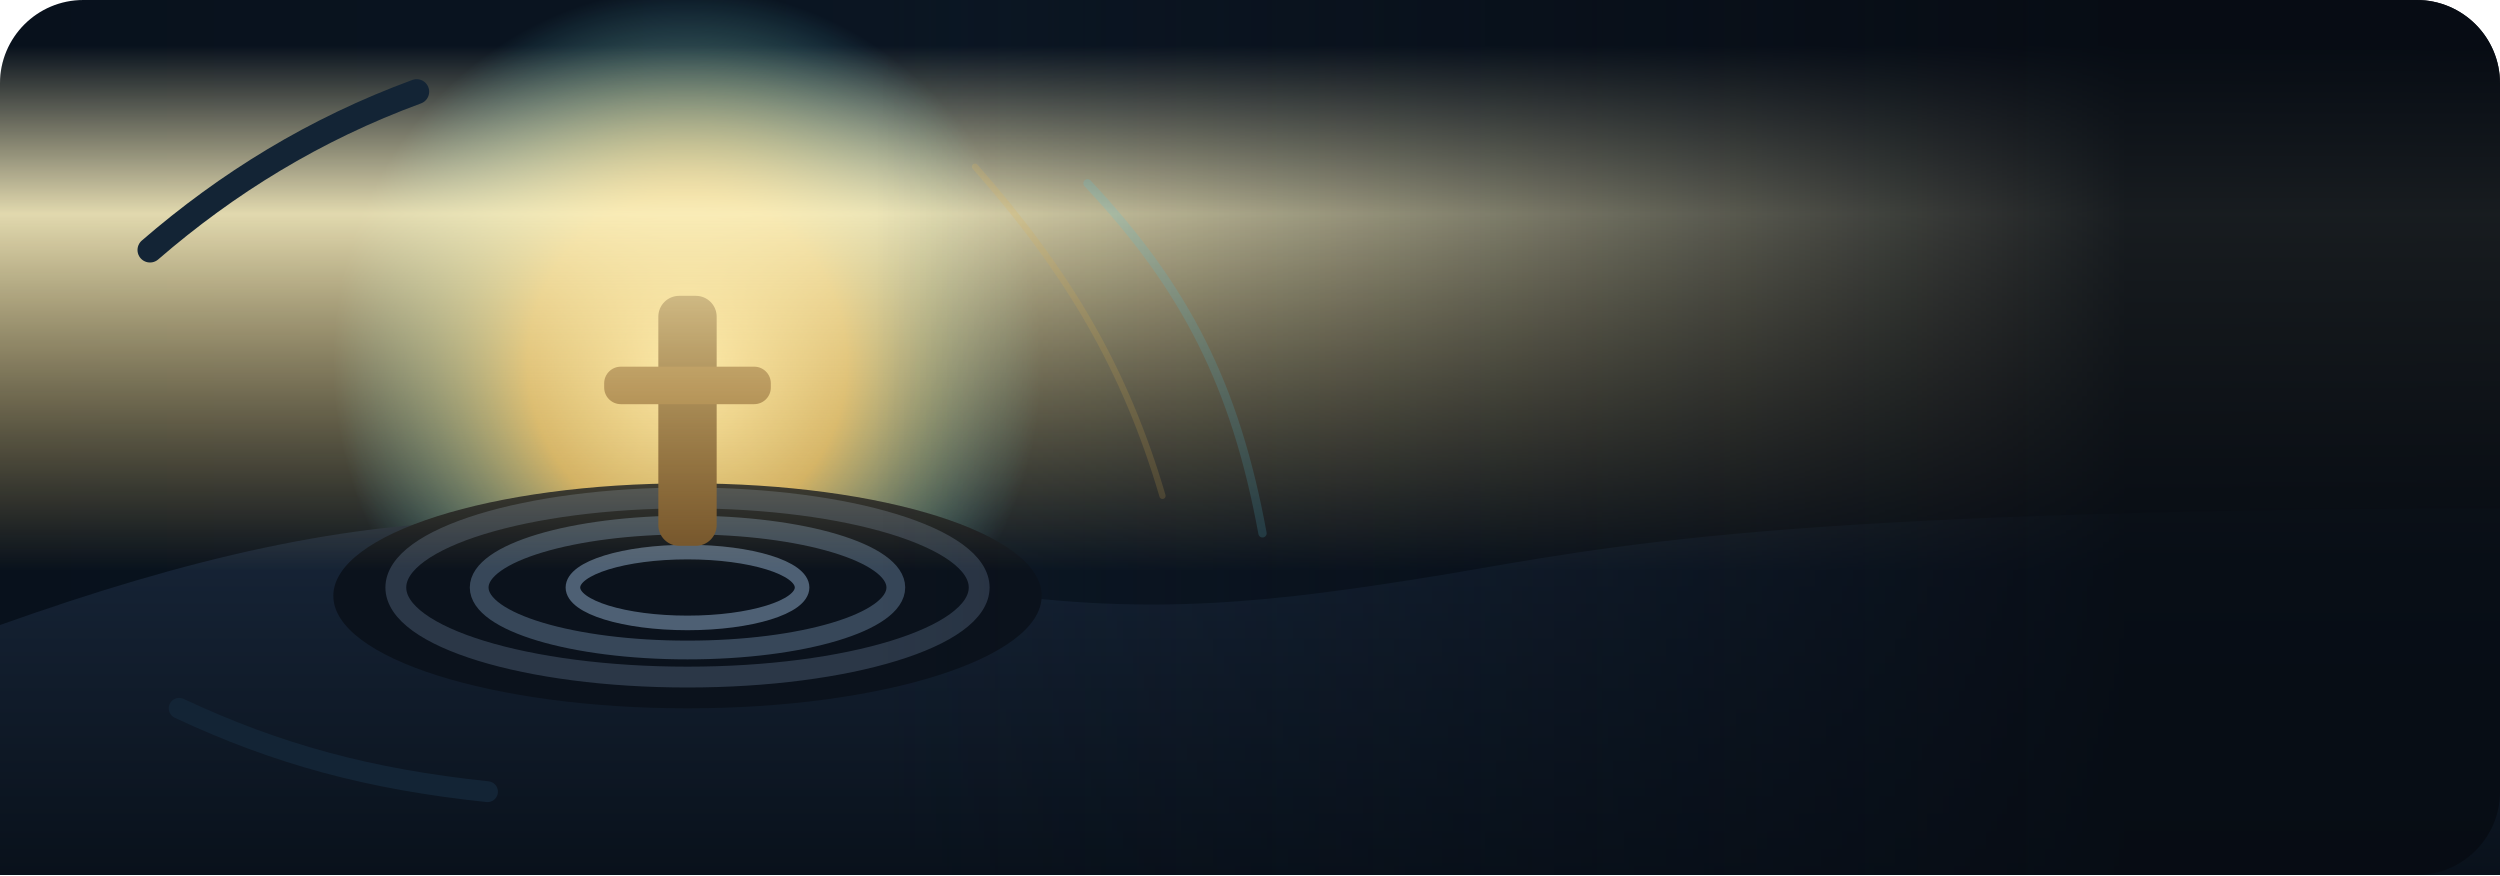
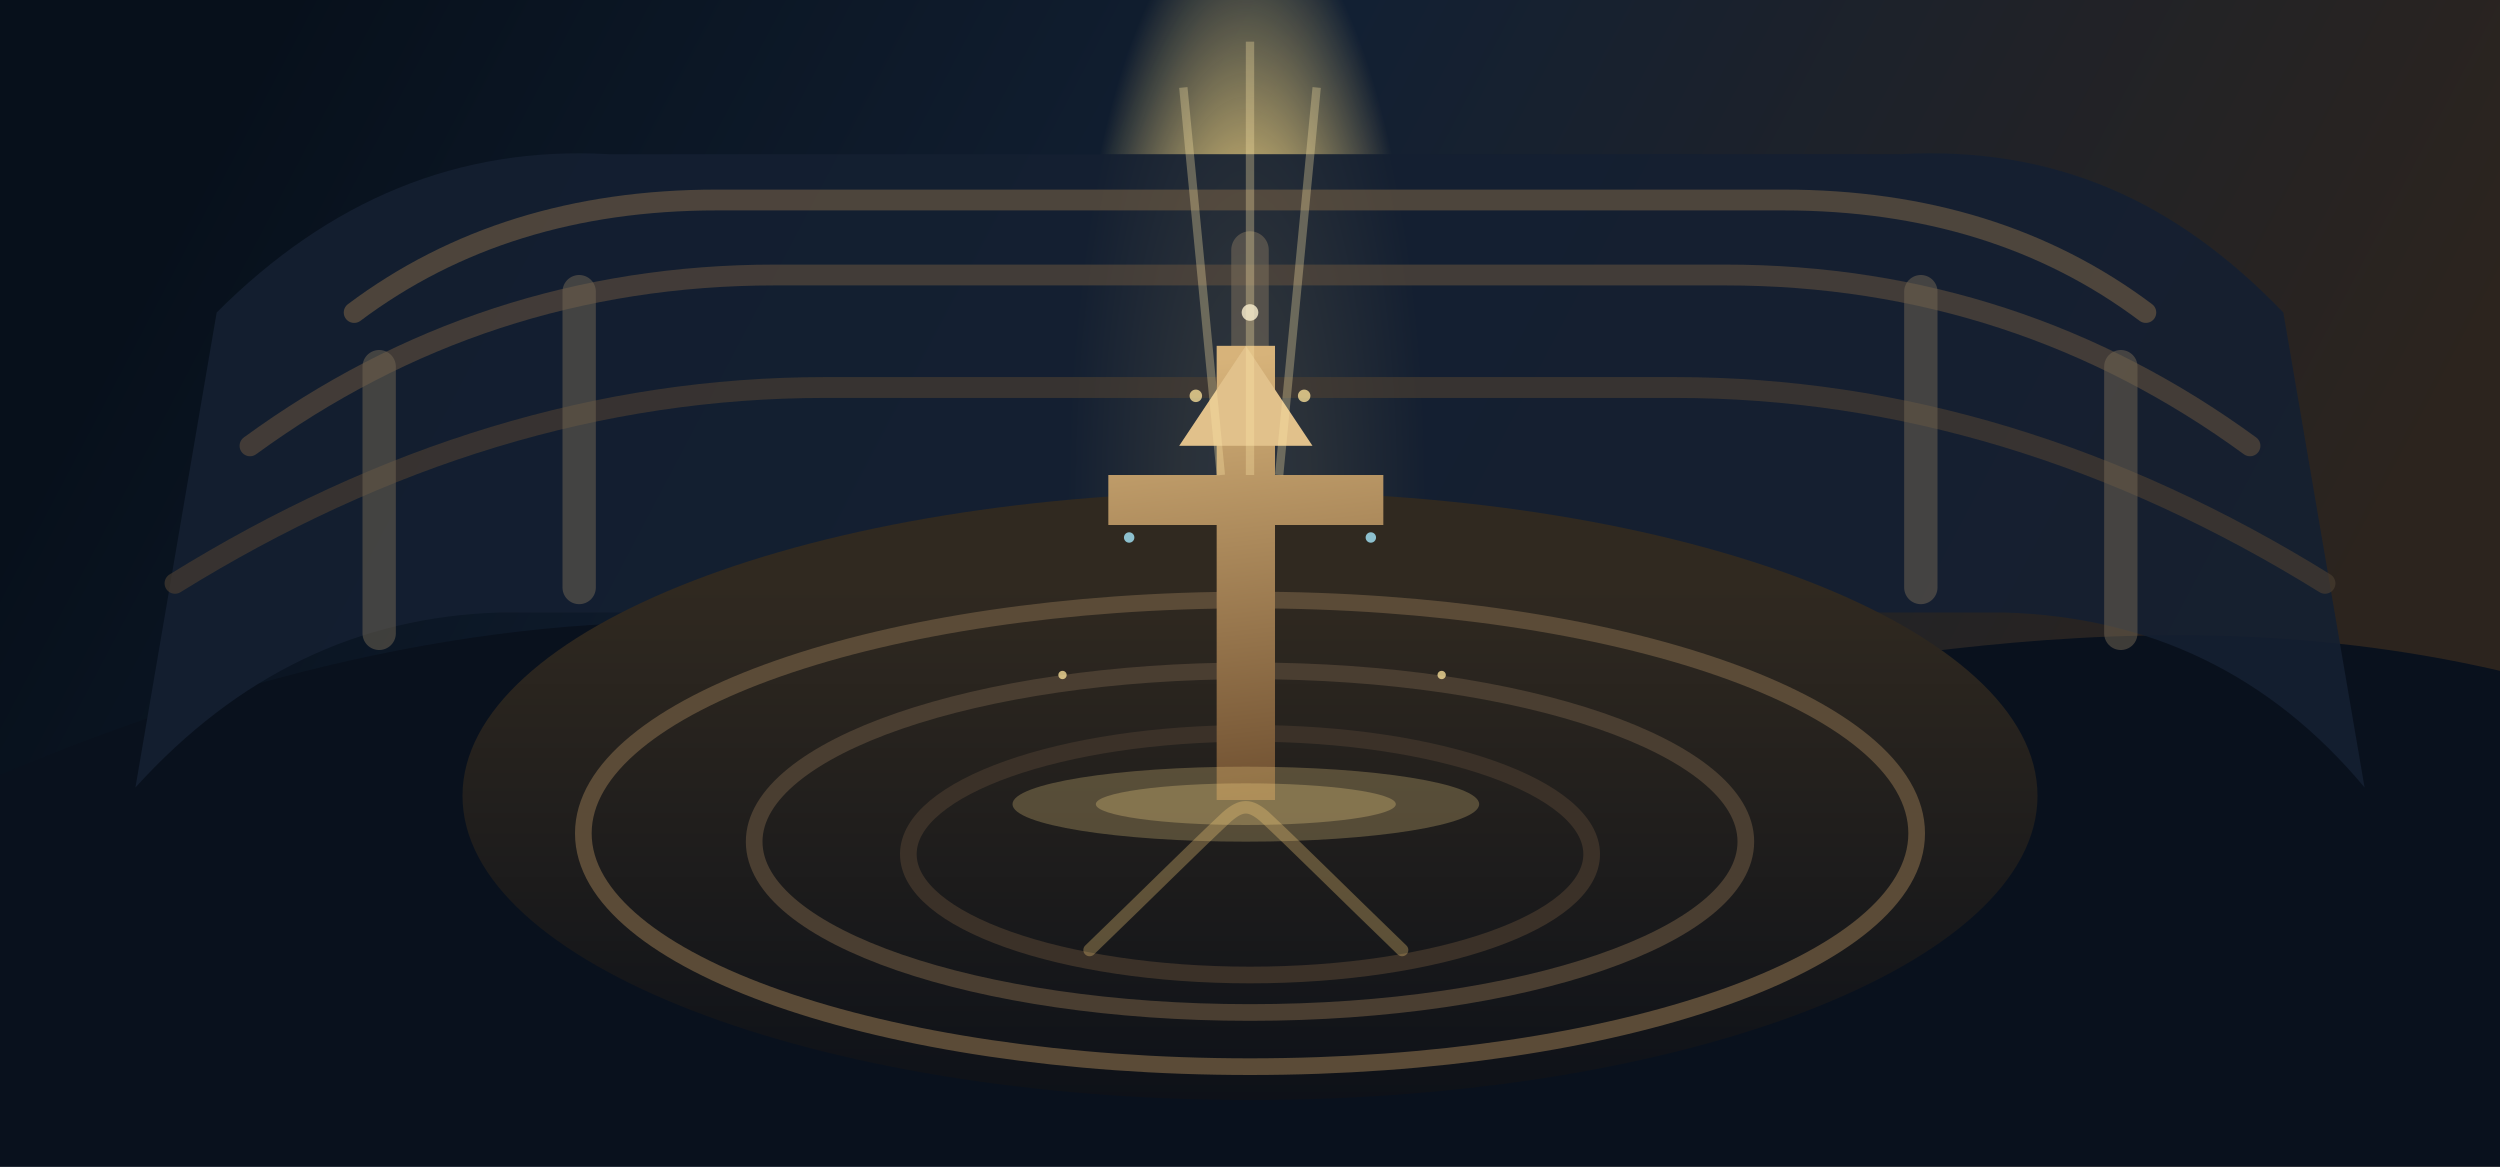
- <svg xmlns="http://www.w3.org/2000/svg" width="1200" height="420" viewBox="0 0 1200 420" fill="none">
+ <svg xmlns="http://www.w3.org/2000/svg" width="1200" height="560" viewBox="0 0 1200 560" fill="none">
  <defs>
-     <linearGradient id="bg" x1="0" y1="0" x2="1200" y2="0" gradientUnits="userSpaceOnUse">
-       <stop stop-color="#08111C" />
-       <stop offset="0.4" stop-color="#0B1623" />
-       <stop offset="1" stop-color="#090D15" />
+     <linearGradient id="arenaBg" x1="103" y1="63" x2="998" y2="534" gradientUnits="userSpaceOnUse">
+       <stop stop-color="#07101B" />
+       <stop offset="0.45" stop-color="#122033" />
+       <stop offset="1" stop-color="#2C241E" />
    </linearGradient>
-     <radialGradient id="beamGlow" cx="0" cy="0" r="1" gradientUnits="userSpaceOnUse" gradientTransform="translate(330 174) rotate(90) scale(180 170)">
-       <stop stop-color="#FFF1B5" />
-       <stop offset="0.45" stop-color="#F3C969" stop-opacity="0.82" />
-       <stop offset="1" stop-color="#67E8F9" stop-opacity="0" />
+     <radialGradient id="beam" cx="0" cy="0" r="1" gradientUnits="userSpaceOnUse" gradientTransform="translate(598 236) rotate(90) scale(280 86)">
+       <stop stop-color="#FFF4D1" />
+       <stop offset="0.35" stop-color="#F6D680" />
+       <stop offset="1" stop-color="#F6D680" stop-opacity="0" />
    </radialGradient>
-     <linearGradient id="floor" x1="340" y1="252" x2="340" y2="420" gradientUnits="userSpaceOnUse">
-       <stop stop-color="#172538" />
-       <stop offset="1" stop-color="#09111B" />
+     <linearGradient id="floor" x1="600" y1="282" x2="600" y2="560" gradientUnits="userSpaceOnUse">
+       <stop stop-color="#302920" />
+       <stop offset="1" stop-color="#090E17" />
    </linearGradient>
-     <linearGradient id="beam" x1="340" y1="22" x2="340" y2="274" gradientUnits="userSpaceOnUse">
-       <stop stop-color="#FFF4C2" stop-opacity="0" />
-       <stop offset="0.32" stop-color="#FFF4C2" stop-opacity="0.88" />
-       <stop offset="1" stop-color="#F3C969" stop-opacity="0" />
-     </linearGradient>
-     <linearGradient id="fadeRight" x1="420" y1="0" x2="1020" y2="0" gradientUnits="userSpaceOnUse">
-       <stop stop-color="#08111C" stop-opacity="0" />
-       <stop offset="1" stop-color="#070C14" stop-opacity="0.92" />
+     <linearGradient id="monument" x1="586" y1="172" x2="610" y2="392" gradientUnits="userSpaceOnUse">
+       <stop stop-color="#D7B37A" />
+       <stop offset="1" stop-color="#6A4B2D" />
    </linearGradient>
  </defs>
-   <rect width="1200" height="420" rx="40" fill="url(#bg)" />
-   <rect width="1200" height="420" rx="40" fill="url(#beamGlow)" />
-   <path d="M0 300C90 268 166 250 244 250C321 250 392 273 471 284C553 296 612 289 692 276C775 262 849 245 1200 244V420H0V300Z" fill="url(#floor)" />
-   <ellipse cx="330" cy="286" rx="170" ry="54" fill="#0B121C" />
-   <ellipse cx="330" cy="282" rx="140" ry="43" stroke="#2B3747" stroke-width="10" />
-   <ellipse cx="330" cy="282" rx="100" ry="30" stroke="#374759" stroke-width="9" />
-   <ellipse cx="330" cy="282" rx="55" ry="17" stroke="#4E6074" stroke-width="7" />
-   <rect x="316" y="142" width="28" height="120" rx="10" fill="#6F5029" />
-   <rect x="290" y="176" width="80" height="18" rx="8" fill="#866130" />
-   <rect x="0" y="0" width="1200" height="420" rx="40" fill="url(#beam)" />
-   <path d="M72 120C109 88 151 62 200 44" stroke="#132435" stroke-width="12" stroke-linecap="round" />
-   <path d="M86 340C133 362 177 374 234 380" stroke="#132435" stroke-width="10" stroke-linecap="round" />
-   <path d="M522 88C569 138 593 185 606 256" stroke="#6DE6FF" stroke-opacity="0.2" stroke-width="4" stroke-linecap="round" />
-   <path d="M468 80C513 131 540 177 558 238" stroke="#F6C35B" stroke-opacity="0.2" stroke-width="3" stroke-linecap="round" />
-   <rect width="1200" height="420" rx="40" fill="url(#fadeRight)" />
+   <rect width="1200" height="560" fill="url(#arenaBg)" />
+   <rect width="1200" height="560" fill="url(#beam)" />
+   <path d="M0 372C132 316 256 292 372 300C504 310 622 348 730 340C844 332 1010 278 1200 322V560H0V372Z" fill="#09111D" />
+   <path d="M104 150C158 96 220 70 292 74H912C986 70 1044 96 1096 150L1135 378C1090 324 1032 296 962 294H240C172 296 114 324 65 378L104 150Z" fill="#141F31" fill-opacity="0.9" />
+   <g opacity="0.65">
+     <path d="M170 150C218 114 276 96 344 96H856C924 96 982 114 1030 150" stroke="#6B5942" stroke-width="10" stroke-linecap="round" />
+     <path d="M120 214C194 160 278 132 372 132H828C922 132 1006 160 1080 214" stroke="#5A4B3C" stroke-width="10" stroke-linecap="round" />
+     <path d="M84 280C184 218 288 186 396 186H804C912 186 1016 218 1116 280" stroke="#4A3E31" stroke-width="10" stroke-linecap="round" />
+   </g>
+   <g opacity="0.5">
+     <path d="M182 176V304" stroke="#746754" stroke-width="16" stroke-linecap="round" />
+     <path d="M278 140V282" stroke="#746754" stroke-width="16" stroke-linecap="round" />
+     <path d="M922 140V282" stroke="#746754" stroke-width="16" stroke-linecap="round" />
+     <path d="M1018 176V304" stroke="#746754" stroke-width="16" stroke-linecap="round" />
+     <path d="M600 120V266" stroke="#80715D" stroke-width="18" stroke-linecap="round" />
+   </g>
+   <ellipse cx="600" cy="382" rx="378" ry="146" fill="url(#floor)" />
+   <ellipse cx="600" cy="400" rx="320" ry="112" stroke="#5B4B37" stroke-width="8" />
+   <ellipse cx="600" cy="404" rx="238" ry="82" stroke="#4A3E31" stroke-width="8" />
+   <ellipse cx="600" cy="410" rx="164" ry="58" stroke="#3B3128" stroke-width="8" />
+   <path d="M584 166H612V384H584V166Z" fill="url(#monument)" />
+   <path d="M532 228H664V252H532V228Z" fill="url(#monument)" />
+   <path d="M598 166 630 214H566L598 166Z" fill="#E1C18B" />
+   <ellipse cx="598" cy="386" rx="112" ry="18" fill="#F8D988" fill-opacity="0.25" />
+   <ellipse cx="598" cy="386" rx="72" ry="10" fill="#F8D988" fill-opacity="0.28" />
+   <path d="M523 456C552 428 574 406 589 392C596 386 600 386 607 392C622 406 644 428 673 456" stroke="#FFD37B" stroke-opacity="0.3" stroke-width="6" stroke-linecap="round" />
+   <g opacity="0.32">
+     <path d="M568 42 586 228" stroke="#FDE7A6" stroke-width="4" />
+     <path d="M600 20 600 228" stroke="#FDE7A6" stroke-width="4" />
+     <path d="M632 42 614 228" stroke="#FDE7A6" stroke-width="4" />
+   </g>
+   <g opacity="0.78">
+     <circle cx="600" cy="150" r="4" fill="#FFF3D3" />
+     <circle cx="574" cy="190" r="3" fill="#F9DF99" />
+     <circle cx="626" cy="190" r="3" fill="#F9DF99" />
+     <circle cx="542" cy="258" r="2.5" fill="#A6EBFF" />
+     <circle cx="658" cy="258" r="2.5" fill="#A6EBFF" />
+     <circle cx="510" cy="324" r="2" fill="#F9DF99" />
+     <circle cx="692" cy="324" r="2" fill="#F9DF99" />
+   </g>
</svg>
